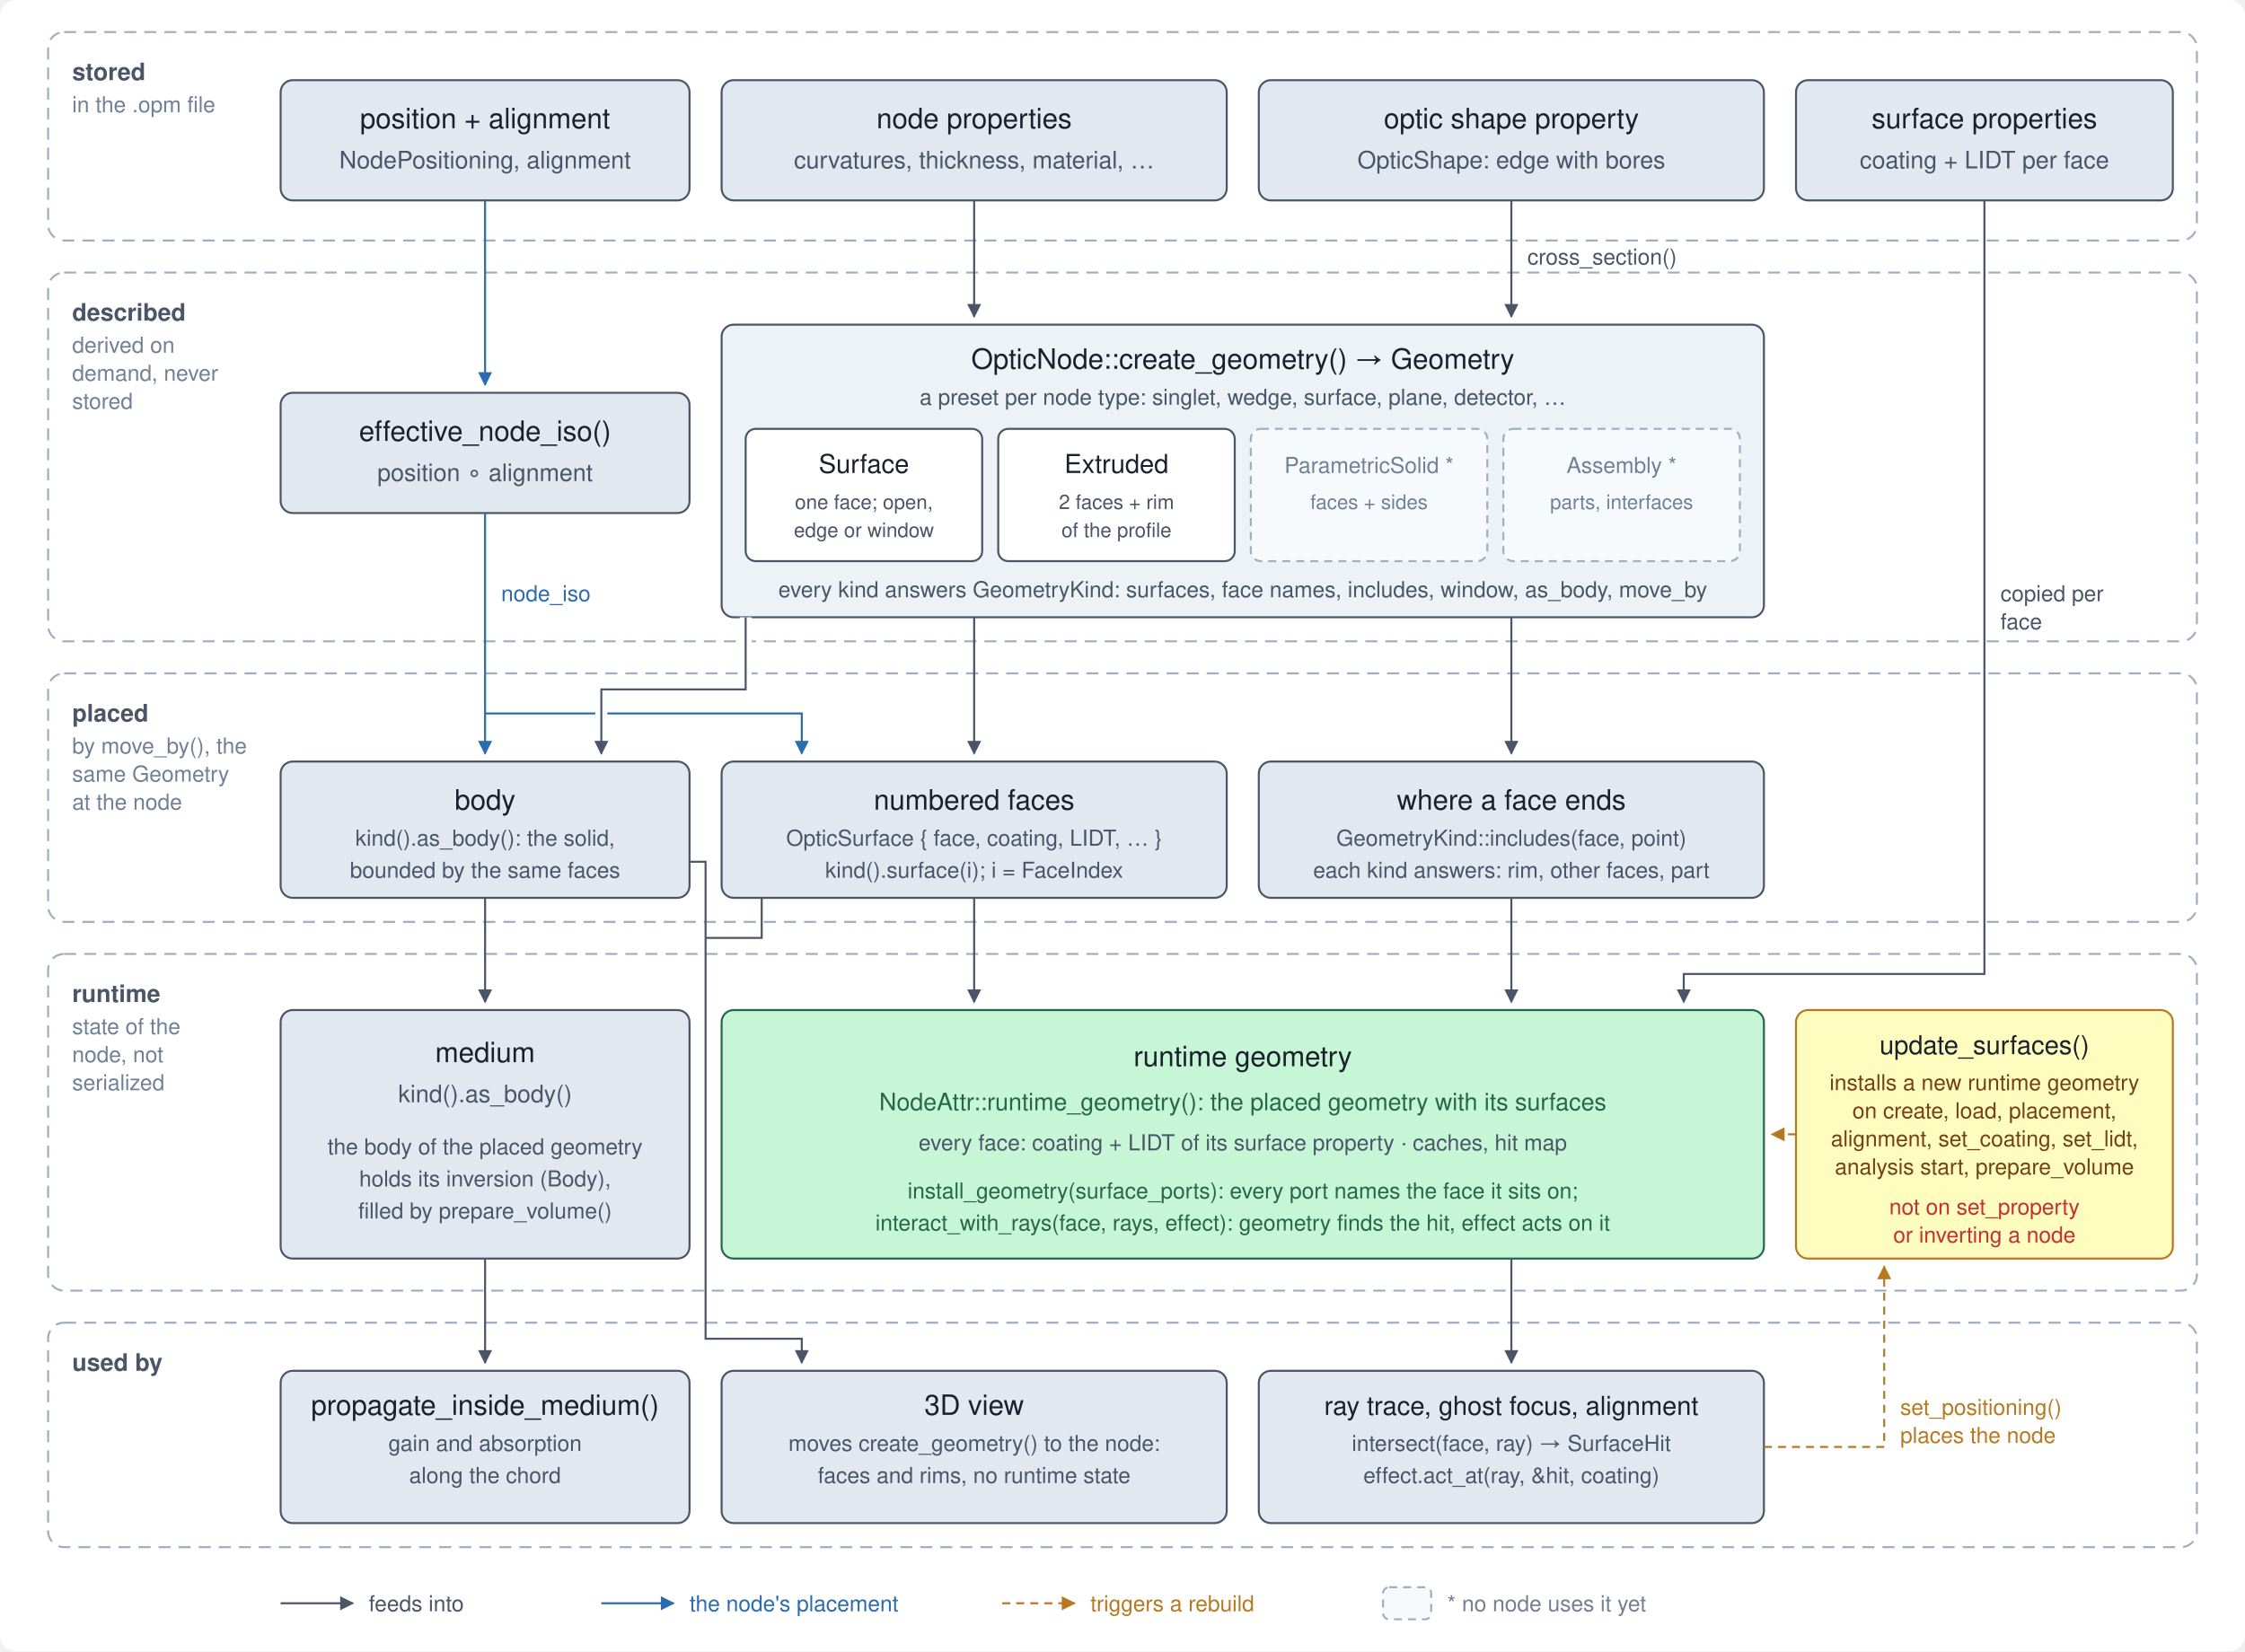
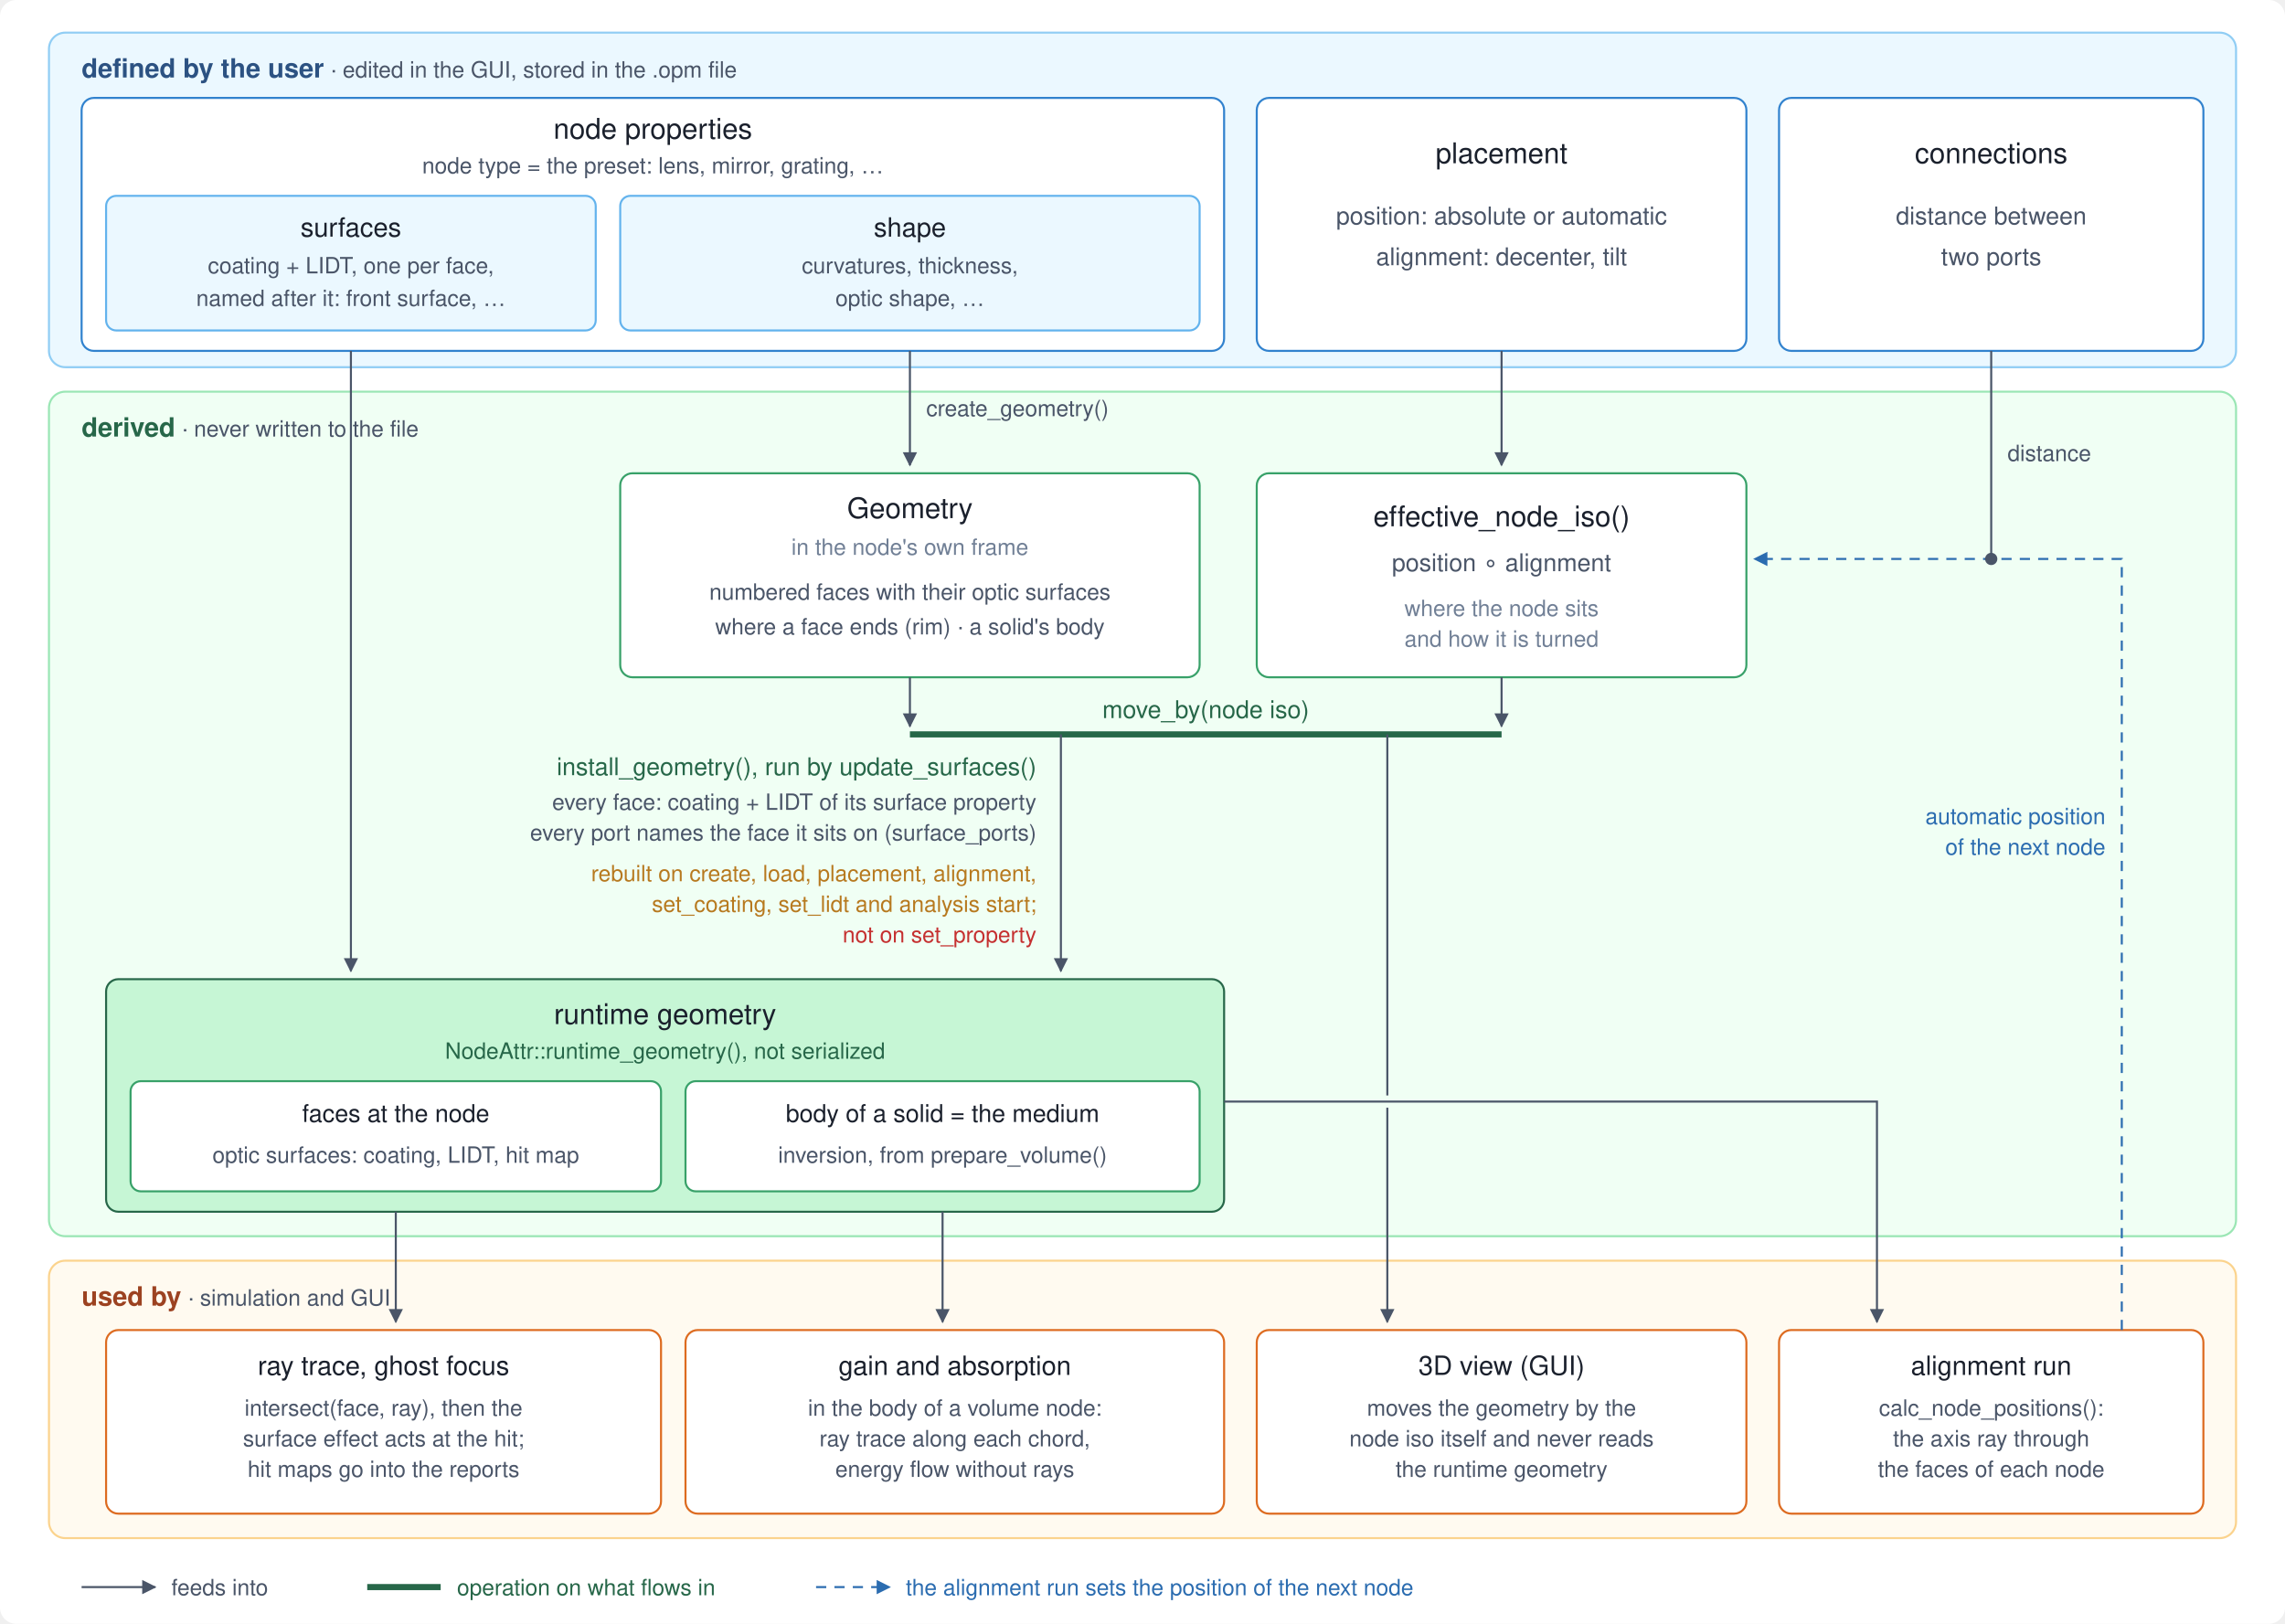
- <svg xmlns="http://www.w3.org/2000/svg" width="1120" height="824" viewBox="0 0 1120 824" font-family="Helvetica, Arial, sans-serif">
+ <svg xmlns="http://www.w3.org/2000/svg" width="1120" height="796" viewBox="0 0 1120 796" font-family="Helvetica, Arial, sans-serif">
  <defs>
    <marker id="arrow" viewBox="0 0 10 10" refX="9" refY="5" markerWidth="7" markerHeight="7" orient="auto">
      <path d="M 0 0 L 10 5 L 0 10 z" fill="#4a5568" />
    </marker>
-     <marker id="arrow-placement" viewBox="0 0 10 10" refX="9" refY="5" markerWidth="7" markerHeight="7" orient="auto">
+     <marker id="arrow-next" viewBox="0 0 10 10" refX="9" refY="5" markerWidth="7" markerHeight="7" orient="auto">
      <path d="M 0 0 L 10 5 L 0 10 z" fill="#2b6cb0" />
    </marker>
-     <marker id="arrow-rebuild" viewBox="0 0 10 10" refX="9" refY="5" markerWidth="7" markerHeight="7" orient="auto">
-       <path d="M 0 0 L 10 5 L 0 10 z" fill="#b7791f" />
-     </marker>
  </defs>
-   <rect x="0" y="0" width="1120" height="824" rx="8" fill="#ffffff" />
-   <rect x="24" y="16" width="1072" height="104" rx="8" fill="none" stroke="#a0aec0" stroke-dasharray="6 4" />
-   <text x="36" y="40" font-size="12" font-weight="bold" fill="#4a5568">stored</text>
-   <text x="36" y="56" font-size="11" fill="#718096">in the .opm file</text>
-   <rect x="140" y="40" width="204" height="60" rx="6" fill="#e2e8f0" stroke="#4a5568" />
-   <text x="242" y="64" font-size="14" text-anchor="middle" fill="#1a202c">position + alignment</text>
-   <text x="242" y="84" font-size="12" text-anchor="middle" fill="#4a5568">NodePositioning, alignment</text>
-   <rect x="360" y="40" width="252" height="60" rx="6" fill="#e2e8f0" stroke="#4a5568" />
-   <text x="486" y="64" font-size="14" text-anchor="middle" fill="#1a202c">node properties</text>
-   <text x="486" y="84" font-size="12" text-anchor="middle" fill="#4a5568">curvatures, thickness, material, …</text>
-   <rect x="628" y="40" width="252" height="60" rx="6" fill="#e2e8f0" stroke="#4a5568" />
-   <text x="754" y="64" font-size="14" text-anchor="middle" fill="#1a202c">optic shape property</text>
-   <text x="754" y="84" font-size="12" text-anchor="middle" fill="#4a5568">OpticShape: edge with bores</text>
-   <rect x="896" y="40" width="188" height="60" rx="6" fill="#e2e8f0" stroke="#4a5568" />
-   <text x="990" y="64" font-size="14" text-anchor="middle" fill="#1a202c">surface properties</text>
-   <text x="990" y="84" font-size="12" text-anchor="middle" fill="#4a5568">coating + LIDT per face</text>
-   <rect x="24" y="136" width="1072" height="184" rx="8" fill="none" stroke="#a0aec0" stroke-dasharray="6 4" />
-   <text x="36" y="160" font-size="12" font-weight="bold" fill="#4a5568">described</text>
-   <text x="36" y="176" font-size="11" fill="#718096">derived on</text>
-   <text x="36" y="190" font-size="11" fill="#718096">demand, never</text>
-   <text x="36" y="204" font-size="11" fill="#718096">stored</text>
-   <rect x="140" y="196" width="204" height="60" rx="6" fill="#e2e8f0" stroke="#4a5568" />
-   <text x="242" y="220" font-size="14" text-anchor="middle" fill="#1a202c">effective_node_iso()</text>
-   <text x="242" y="240" font-size="12" text-anchor="middle" fill="#4a5568">position ∘ alignment</text>
-   <rect x="360" y="162" width="520" height="146" rx="6" fill="#edf2f7" stroke="#4a5568" />
-   <text x="620" y="184" font-size="14" text-anchor="middle" fill="#1a202c">OpticNode::create_geometry() → Geometry</text>
-   <text x="620" y="202" font-size="11" text-anchor="middle" fill="#4a5568">a preset per node type: singlet, wedge, surface, plane, detector, …</text>
-   <rect x="372" y="214" width="118" height="66" rx="5" fill="#ffffff" stroke="#4a5568" />
-   <text x="431" y="236" font-size="13" text-anchor="middle" fill="#1a202c">Surface</text>
-   <text x="431" y="254" font-size="10" text-anchor="middle" fill="#4a5568">one face; open,</text>
-   <text x="431" y="268" font-size="10" text-anchor="middle" fill="#4a5568">edge or window</text>
-   <rect x="498" y="214" width="118" height="66" rx="5" fill="#ffffff" stroke="#4a5568" />
-   <text x="557" y="236" font-size="13" text-anchor="middle" fill="#1a202c">Extruded</text>
-   <text x="557" y="254" font-size="10" text-anchor="middle" fill="#4a5568">2 faces + rim</text>
-   <text x="557" y="268" font-size="10" text-anchor="middle" fill="#4a5568">of the profile</text>
-   <rect x="624" y="214" width="118" height="66" rx="5" fill="#f7fafc" stroke="#a0aec0" stroke-dasharray="4 3" />
-   <text x="683" y="236" font-size="11" text-anchor="middle" fill="#718096">ParametricSolid *</text>
-   <text x="683" y="254" font-size="10" text-anchor="middle" fill="#718096">faces + sides</text>
-   <rect x="750" y="214" width="118" height="66" rx="5" fill="#f7fafc" stroke="#a0aec0" stroke-dasharray="4 3" />
-   <text x="809" y="236" font-size="11" text-anchor="middle" fill="#718096">Assembly *</text>
-   <text x="809" y="254" font-size="10" text-anchor="middle" fill="#718096">parts, interfaces</text>
-   <text x="620" y="298" font-size="11" text-anchor="middle" fill="#4a5568">every kind answers GeometryKind: surfaces, face names, includes, window, as_body, move_by</text>
-   <line x1="242" y1="100" x2="242" y2="192" stroke="#2b6cb0" marker-end="url(#arrow-placement)" />
-   <line x1="486" y1="100" x2="486" y2="158" stroke="#4a5568" marker-end="url(#arrow)" />
-   <line x1="754" y1="100" x2="754" y2="158" stroke="#4a5568" marker-end="url(#arrow)" />
-   <text x="762" y="132" font-size="11" fill="#4a5568">cross_section()</text>
-   <rect x="24" y="336" width="1072" height="124" rx="8" fill="none" stroke="#a0aec0" stroke-dasharray="6 4" />
-   <text x="36" y="360" font-size="12" font-weight="bold" fill="#4a5568">placed</text>
-   <text x="36" y="376" font-size="11" fill="#718096">by move_by(), the</text>
-   <text x="36" y="390" font-size="11" fill="#718096">same Geometry</text>
-   <text x="36" y="404" font-size="11" fill="#718096">at the node</text>
-   <rect x="140" y="380" width="204" height="68" rx="6" fill="#e2e8f0" stroke="#4a5568" />
-   <text x="242" y="404" font-size="14" text-anchor="middle" fill="#1a202c">body</text>
-   <text x="242" y="422" font-size="11" text-anchor="middle" fill="#4a5568">kind().as_body(): the solid,</text>
-   <text x="242" y="438" font-size="11" text-anchor="middle" fill="#4a5568">bounded by the same faces</text>
-   <rect x="360" y="380" width="252" height="68" rx="6" fill="#e2e8f0" stroke="#4a5568" />
-   <text x="486" y="404" font-size="14" text-anchor="middle" fill="#1a202c">numbered faces</text>
-   <text x="486" y="422" font-size="11" text-anchor="middle" fill="#4a5568">OpticSurface { face, coating, LIDT, … }</text>
-   <text x="486" y="438" font-size="11" text-anchor="middle" fill="#4a5568">kind().surface(i); i = FaceIndex</text>
-   <rect x="628" y="380" width="252" height="68" rx="6" fill="#e2e8f0" stroke="#4a5568" />
-   <text x="754" y="404" font-size="14" text-anchor="middle" fill="#1a202c">where a face ends</text>
-   <text x="754" y="422" font-size="11" text-anchor="middle" fill="#4a5568">GeometryKind::includes(face, point)</text>
-   <text x="754" y="438" font-size="11" text-anchor="middle" fill="#4a5568">each kind answers: rim, other faces, part</text>
-   <line x1="242" y1="256" x2="242" y2="376" stroke="#2b6cb0" marker-end="url(#arrow-placement)" />
-   <path d="M 242 356 L 400 356 L 400 376" fill="none" stroke="#2b6cb0" marker-end="url(#arrow-placement)" />
-   <text x="250" y="300" font-size="11" fill="#2b6cb0">node_iso</text>
-   <line x1="486" y1="308" x2="486" y2="376" stroke="#4a5568" marker-end="url(#arrow)" />
-   <line x1="754" y1="308" x2="754" y2="376" stroke="#4a5568" marker-end="url(#arrow)" />
-   <path d="M 372 308 L 372 344 L 300 344 L 300 376" fill="none" stroke="#ffffff" stroke-width="6" />
-   <path d="M 372 308 L 372 344 L 300 344 L 300 376" fill="none" stroke="#4a5568" marker-end="url(#arrow)" />
-   <rect x="24" y="476" width="1072" height="168" rx="8" fill="none" stroke="#a0aec0" stroke-dasharray="6 4" />
-   <text x="36" y="500" font-size="12" font-weight="bold" fill="#4a5568">runtime</text>
-   <text x="36" y="516" font-size="11" fill="#718096">state of the</text>
-   <text x="36" y="530" font-size="11" fill="#718096">node, not</text>
-   <text x="36" y="544" font-size="11" fill="#718096">serialized</text>
-   <rect x="140" y="504" width="204" height="124" rx="6" fill="#e2e8f0" stroke="#4a5568" />
-   <text x="242" y="530" font-size="14" text-anchor="middle" fill="#1a202c">medium</text>
-   <text x="242" y="550" font-size="12" text-anchor="middle" fill="#4a5568">kind().as_body()</text>
-   <text x="242" y="576" font-size="11" text-anchor="middle" fill="#4a5568">the body of the placed geometry</text>
-   <text x="242" y="592" font-size="11" text-anchor="middle" fill="#4a5568">holds its inversion (Body),</text>
-   <text x="242" y="608" font-size="11" text-anchor="middle" fill="#4a5568">filled by prepare_volume()</text>
-   <rect x="360" y="504" width="520" height="124" rx="6" fill="#c6f6d5" stroke="#276749" />
-   <text x="620" y="532" font-size="14" text-anchor="middle" fill="#1a202c">runtime geometry</text>
-   <text x="620" y="554" font-size="12" text-anchor="middle" fill="#276749">NodeAttr::runtime_geometry(): the placed geometry with its surfaces</text>
-   <text x="620" y="574" font-size="11" text-anchor="middle" fill="#4a5568">every face: coating + LIDT of its surface property · caches, hit map</text>
-   <text x="620" y="598" font-size="11" text-anchor="middle" fill="#276749">install_geometry(surface_ports): every port names the face it sits on;</text>
-   <text x="620" y="614" font-size="11" text-anchor="middle" fill="#276749">interact_with_rays(face, rays, effect): geometry finds the hit, effect acts on it</text>
-   <rect x="896" y="504" width="188" height="124" rx="6" fill="#fefcbf" stroke="#b7791f" />
-   <text x="990" y="526" font-size="13" text-anchor="middle" fill="#1a202c">update_surfaces()</text>
-   <text x="990" y="544" font-size="11" text-anchor="middle" fill="#744210">installs a new runtime geometry</text>
-   <text x="990" y="558" font-size="11" text-anchor="middle" fill="#744210">on create, load, placement,</text>
-   <text x="990" y="572" font-size="11" text-anchor="middle" fill="#744210">alignment, set_coating, set_lidt,</text>
-   <text x="990" y="586" font-size="11" text-anchor="middle" fill="#744210">analysis start, prepare_volume</text>
-   <text x="990" y="606" font-size="11" text-anchor="middle" fill="#c53030">not on set_property</text>
-   <text x="990" y="620" font-size="11" text-anchor="middle" fill="#c53030">or inverting a node</text>
-   <line x1="896" y1="566" x2="884" y2="566" stroke="#b7791f" stroke-dasharray="4 3" marker-end="url(#arrow-rebuild)" />
-   <line x1="242" y1="448" x2="242" y2="500" stroke="#4a5568" marker-end="url(#arrow)" />
-   <line x1="486" y1="448" x2="486" y2="500" stroke="#4a5568" marker-end="url(#arrow)" />
-   <line x1="754" y1="448" x2="754" y2="500" stroke="#4a5568" marker-end="url(#arrow)" />
-   <path d="M 990 100 L 990 486 L 840 486 L 840 500" fill="none" stroke="#4a5568" marker-end="url(#arrow)" />
-   <text x="998" y="300" font-size="11" fill="#4a5568">copied per</text>
-   <text x="998" y="314" font-size="11" fill="#4a5568">face</text>
-   <rect x="24" y="660" width="1072" height="112" rx="8" fill="none" stroke="#a0aec0" stroke-dasharray="6 4" />
-   <text x="36" y="684" font-size="12" font-weight="bold" fill="#4a5568">used by</text>
-   <rect x="140" y="684" width="204" height="76" rx="6" fill="#e2e8f0" stroke="#4a5568" />
-   <text x="242" y="706" font-size="14" text-anchor="middle" fill="#1a202c">propagate_inside_medium()</text>
-   <text x="242" y="724" font-size="11" text-anchor="middle" fill="#4a5568">gain and absorption</text>
-   <text x="242" y="740" font-size="11" text-anchor="middle" fill="#4a5568">along the chord</text>
-   <rect x="360" y="684" width="252" height="76" rx="6" fill="#e2e8f0" stroke="#4a5568" />
-   <text x="486" y="706" font-size="14" text-anchor="middle" fill="#1a202c">3D view</text>
-   <text x="486" y="724" font-size="11" text-anchor="middle" fill="#4a5568">moves create_geometry() to the node:</text>
-   <text x="486" y="740" font-size="11" text-anchor="middle" fill="#4a5568">faces and rims, no runtime state</text>
-   <rect x="628" y="684" width="252" height="76" rx="6" fill="#e2e8f0" stroke="#4a5568" />
-   <text x="754" y="706" font-size="13" text-anchor="middle" fill="#1a202c">ray trace, ghost focus, alignment</text>
-   <text x="754" y="724" font-size="11" text-anchor="middle" fill="#4a5568">intersect(face, ray) → SurfaceHit</text>
-   <text x="754" y="740" font-size="11" text-anchor="middle" fill="#4a5568">effect.act_at(ray, &amp;hit, coating)</text>
-   <line x1="242" y1="628" x2="242" y2="680" stroke="#4a5568" marker-end="url(#arrow)" />
-   <line x1="754" y1="628" x2="754" y2="680" stroke="#4a5568" marker-end="url(#arrow)" />
-   <path d="M 380 448 L 380 468 L 352 468" fill="none" stroke="#4a5568" />
-   <path d="M 344 430 L 352 430 L 352 668 L 400 668 L 400 680" fill="none" stroke="#4a5568" marker-end="url(#arrow)" />
-   <path d="M 880 722 L 940 722 L 940 632" fill="none" stroke="#b7791f" stroke-dasharray="4 3" marker-end="url(#arrow-rebuild)" />
-   <text x="948" y="706" font-size="11" fill="#b7791f">set_positioning()</text>
-   <text x="948" y="720" font-size="11" fill="#b7791f">places the node</text>
-   <line x1="140" y1="800" x2="176" y2="800" stroke="#4a5568" marker-end="url(#arrow)" />
-   <text x="184" y="804" font-size="11" fill="#4a5568">feeds into</text>
-   <line x1="300" y1="800" x2="336" y2="800" stroke="#2b6cb0" marker-end="url(#arrow-placement)" />
-   <text x="344" y="804" font-size="11" fill="#2b6cb0">the node's placement</text>
-   <line x1="500" y1="800" x2="536" y2="800" stroke="#b7791f" stroke-dasharray="4 3" marker-end="url(#arrow-rebuild)" />
-   <text x="544" y="804" font-size="11" fill="#b7791f">triggers a rebuild</text>
-   <rect x="690" y="792" width="24" height="16" rx="3" fill="#f7fafc" stroke="#a0aec0" stroke-dasharray="4 3" />
-   <text x="722" y="804" font-size="11" fill="#718096">* no node uses it yet</text>
+   <rect x="0" y="0" width="1120" height="796" rx="8" fill="#ffffff" />
+   <rect x="24" y="16" width="1072" height="164" rx="8" fill="#ebf8ff" stroke="#90cdf4" />
+   <text x="40" y="38" font-size="11" fill="#4a5568">
+     <tspan font-size="13" font-weight="bold" fill="#2c5282">defined by the user</tspan> · edited in the GUI, stored in the .opm file</text>
+   <rect x="40" y="48" width="560" height="124" rx="6" fill="#ffffff" stroke="#3182ce" />
+   <text x="320" y="68" font-size="14" text-anchor="middle" fill="#1a202c">node properties</text>
+   <text x="320" y="85" font-size="11" text-anchor="middle" fill="#4a5568">node type = the preset: lens, mirror, grating, …</text>
+   <rect x="52" y="96" width="240" height="66" rx="5" fill="#ebf8ff" stroke="#63b3ed" />
+   <text x="172" y="116" font-size="13" text-anchor="middle" fill="#1a202c">surfaces</text>
+   <text x="172" y="134" font-size="11" text-anchor="middle" fill="#4a5568">coating + LIDT, one per face,</text>
+   <text x="172" y="150" font-size="11" text-anchor="middle" fill="#4a5568">named after it: front surface, …</text>
+   <rect x="304" y="96" width="284" height="66" rx="5" fill="#ebf8ff" stroke="#63b3ed" />
+   <text x="446" y="116" font-size="13" text-anchor="middle" fill="#1a202c">shape</text>
+   <text x="446" y="134" font-size="11" text-anchor="middle" fill="#4a5568">curvatures, thickness,</text>
+   <text x="446" y="150" font-size="11" text-anchor="middle" fill="#4a5568">optic shape, …</text>
+   <rect x="616" y="48" width="240" height="124" rx="6" fill="#ffffff" stroke="#3182ce" />
+   <text x="736" y="80" font-size="14" text-anchor="middle" fill="#1a202c">placement</text>
+   <text x="736" y="110" font-size="12" text-anchor="middle" fill="#4a5568">position: absolute or automatic</text>
+   <text x="736" y="130" font-size="12" text-anchor="middle" fill="#4a5568">alignment: decenter, tilt</text>
+   <rect x="872" y="48" width="208" height="124" rx="6" fill="#ffffff" stroke="#3182ce" />
+   <text x="976" y="80" font-size="14" text-anchor="middle" fill="#1a202c">connections</text>
+   <text x="976" y="110" font-size="12" text-anchor="middle" fill="#4a5568">distance between</text>
+   <text x="976" y="130" font-size="12" text-anchor="middle" fill="#4a5568">two ports</text>
+   <rect x="24" y="192" width="1072" height="414" rx="8" fill="#f0fff4" stroke="#9ae6b4" />
+   <text x="40" y="214" font-size="11" fill="#4a5568">
+     <tspan font-size="13" font-weight="bold" fill="#276749">derived</tspan> · never written to the file</text>
+   <rect x="304" y="232" width="284" height="100" rx="6" fill="#ffffff" stroke="#38a169" />
+   <text x="446" y="254" font-size="14" text-anchor="middle" fill="#1a202c">Geometry</text>
+   <text x="446" y="272" font-size="11" text-anchor="middle" fill="#718096">in the node's own frame</text>
+   <text x="446" y="294" font-size="11" text-anchor="middle" fill="#4a5568">numbered faces with their optic surfaces</text>
+   <text x="446" y="311" font-size="11" text-anchor="middle" fill="#4a5568">where a face ends (rim) · a solid's body</text>
+   <rect x="616" y="232" width="240" height="100" rx="6" fill="#ffffff" stroke="#38a169" />
+   <text x="736" y="258" font-size="14" text-anchor="middle" fill="#1a202c">effective_node_iso()</text>
+   <text x="736" y="280" font-size="12" text-anchor="middle" fill="#4a5568">position ∘ alignment</text>
+   <text x="736" y="302" font-size="11" text-anchor="middle" fill="#718096">where the node sits</text>
+   <text x="736" y="317" font-size="11" text-anchor="middle" fill="#718096">and how it is turned</text>
+   <line x1="446" y1="172" x2="446" y2="228" stroke="#4a5568" marker-end="url(#arrow)" />
+   <text x="454" y="204" font-size="11" fill="#4a5568">create_geometry()</text>
+   <line x1="736" y1="172" x2="736" y2="228" stroke="#4a5568" marker-end="url(#arrow)" />
+   <line x1="446" y1="332" x2="446" y2="356" stroke="#4a5568" marker-end="url(#arrow)" />
+   <line x1="736" y1="332" x2="736" y2="356" stroke="#4a5568" marker-end="url(#arrow)" />
+   <line x1="446" y1="360" x2="736" y2="360" stroke="#276749" stroke-width="3" />
+   <text x="591" y="352" font-size="12" text-anchor="middle" fill="#276749">move_by(node iso)</text>
+   <line x1="520" y1="360" x2="520" y2="476" stroke="#4a5568" marker-end="url(#arrow)" />
+   <line x1="172" y1="172" x2="172" y2="476" stroke="#4a5568" marker-end="url(#arrow)" />
+   <text x="508" y="380" font-size="12" text-anchor="end" fill="#276749">install_geometry(), run by update_surfaces()</text>
+   <text x="508" y="397" font-size="11" text-anchor="end" fill="#4a5568">every face: coating + LIDT of its surface property</text>
+   <text x="508" y="412" font-size="11" text-anchor="end" fill="#4a5568">every port names the face it sits on (surface_ports)</text>
+   <text x="508" y="432" font-size="11" text-anchor="end" fill="#b7791f">rebuilt on create, load, placement, alignment,</text>
+   <text x="508" y="447" font-size="11" text-anchor="end" fill="#b7791f">set_coating, set_lidt and analysis start;</text>
+   <text x="508" y="462" font-size="11" text-anchor="end" fill="#c53030">not on set_property</text>
+   <rect x="52" y="480" width="548" height="114" rx="6" fill="#c6f6d5" stroke="#276749" />
+   <text x="326" y="502" font-size="14" text-anchor="middle" fill="#1a202c">runtime geometry</text>
+   <text x="326" y="519" font-size="11" text-anchor="middle" fill="#276749">NodeAttr::runtime_geometry(), not serialized</text>
+   <rect x="64" y="530" width="260" height="54" rx="5" fill="#ffffff" stroke="#38a169" />
+   <text x="194" y="550" font-size="12" text-anchor="middle" fill="#1a202c">faces at the node</text>
+   <text x="194" y="570" font-size="11" text-anchor="middle" fill="#4a5568">optic surfaces: coating, LIDT, hit map</text>
+   <rect x="336" y="530" width="252" height="54" rx="5" fill="#ffffff" stroke="#38a169" />
+   <text x="462" y="550" font-size="12" text-anchor="middle" fill="#1a202c">body of a solid = the medium</text>
+   <text x="462" y="570" font-size="11" text-anchor="middle" fill="#4a5568">inversion, from prepare_volume()</text>
+   <rect x="24" y="618" width="1072" height="136" rx="8" fill="#fffaf0" stroke="#fbd38d" />
+   <text x="40" y="640" font-size="11" fill="#4a5568">
+     <tspan font-size="13" font-weight="bold" fill="#9c4221">used by</tspan> · simulation and GUI</text>
+   <rect x="52" y="652" width="272" height="90" rx="6" fill="#ffffff" stroke="#dd6b20" />
+   <text x="188" y="674" font-size="13" text-anchor="middle" fill="#1a202c">ray trace, ghost focus</text>
+   <text x="188" y="694" font-size="11" text-anchor="middle" fill="#4a5568">intersect(face, ray), then the</text>
+   <text x="188" y="709" font-size="11" text-anchor="middle" fill="#4a5568">surface effect acts at the hit;</text>
+   <text x="188" y="724" font-size="11" text-anchor="middle" fill="#4a5568">hit maps go into the reports</text>
+   <rect x="336" y="652" width="264" height="90" rx="6" fill="#ffffff" stroke="#dd6b20" />
+   <text x="468" y="674" font-size="13" text-anchor="middle" fill="#1a202c">gain and absorption</text>
+   <text x="468" y="694" font-size="11" text-anchor="middle" fill="#4a5568">in the body of a volume node:</text>
+   <text x="468" y="709" font-size="11" text-anchor="middle" fill="#4a5568">ray trace along each chord,</text>
+   <text x="468" y="724" font-size="11" text-anchor="middle" fill="#4a5568">energy flow without rays</text>
+   <rect x="616" y="652" width="240" height="90" rx="6" fill="#ffffff" stroke="#dd6b20" />
+   <text x="736" y="674" font-size="13" text-anchor="middle" fill="#1a202c">3D view (GUI)</text>
+   <text x="736" y="694" font-size="11" text-anchor="middle" fill="#4a5568">moves the geometry by the</text>
+   <text x="736" y="709" font-size="11" text-anchor="middle" fill="#4a5568">node iso itself and never reads</text>
+   <text x="736" y="724" font-size="11" text-anchor="middle" fill="#4a5568">the runtime geometry</text>
+   <rect x="872" y="652" width="208" height="90" rx="6" fill="#ffffff" stroke="#dd6b20" />
+   <text x="976" y="674" font-size="13" text-anchor="middle" fill="#1a202c">alignment run</text>
+   <text x="976" y="694" font-size="11" text-anchor="middle" fill="#4a5568">calc_node_positions():</text>
+   <text x="976" y="709" font-size="11" text-anchor="middle" fill="#4a5568">the axis ray through</text>
+   <text x="976" y="724" font-size="11" text-anchor="middle" fill="#4a5568">the faces of each node</text>
+   <line x1="194" y1="594" x2="194" y2="648" stroke="#4a5568" marker-end="url(#arrow)" />
+   <line x1="462" y1="594" x2="462" y2="648" stroke="#4a5568" marker-end="url(#arrow)" />
+   <line x1="680" y1="360" x2="680" y2="648" stroke="#4a5568" marker-end="url(#arrow)" />
+   <line x1="670" y1="540" x2="690" y2="540" stroke="#f0fff4" stroke-width="6" />
+   <path d="M 600 540 L 920 540 L 920 648" fill="none" stroke="#4a5568" marker-end="url(#arrow)" />
+   <path d="M 1040 652 L 1040 274 L 860 274" fill="none" stroke="#2b6cb0" stroke-dasharray="5 4" marker-end="url(#arrow-next)" />
+   <line x1="976" y1="172" x2="976" y2="274" stroke="#4a5568" />
+   <circle cx="976" cy="274" r="3" fill="#4a5568" />
+   <text x="984" y="226" font-size="11" fill="#4a5568">distance</text>
+   <text x="1032" y="404" font-size="11" text-anchor="end" fill="#2b6cb0">automatic position</text>
+   <text x="1032" y="419" font-size="11" text-anchor="end" fill="#2b6cb0">of the next node</text>
+   <line x1="40" y1="778" x2="76" y2="778" stroke="#4a5568" marker-end="url(#arrow)" />
+   <text x="84" y="782" font-size="11" fill="#4a5568">feeds into</text>
+   <line x1="180" y1="778" x2="216" y2="778" stroke="#276749" stroke-width="3" />
+   <text x="224" y="782" font-size="11" fill="#276749">operation on what flows in</text>
+   <line x1="400" y1="778" x2="436" y2="778" stroke="#2b6cb0" stroke-dasharray="5 4" marker-end="url(#arrow-next)" />
+   <text x="444" y="782" font-size="11" fill="#2b6cb0">the alignment run sets the position of the next node</text>
</svg>
